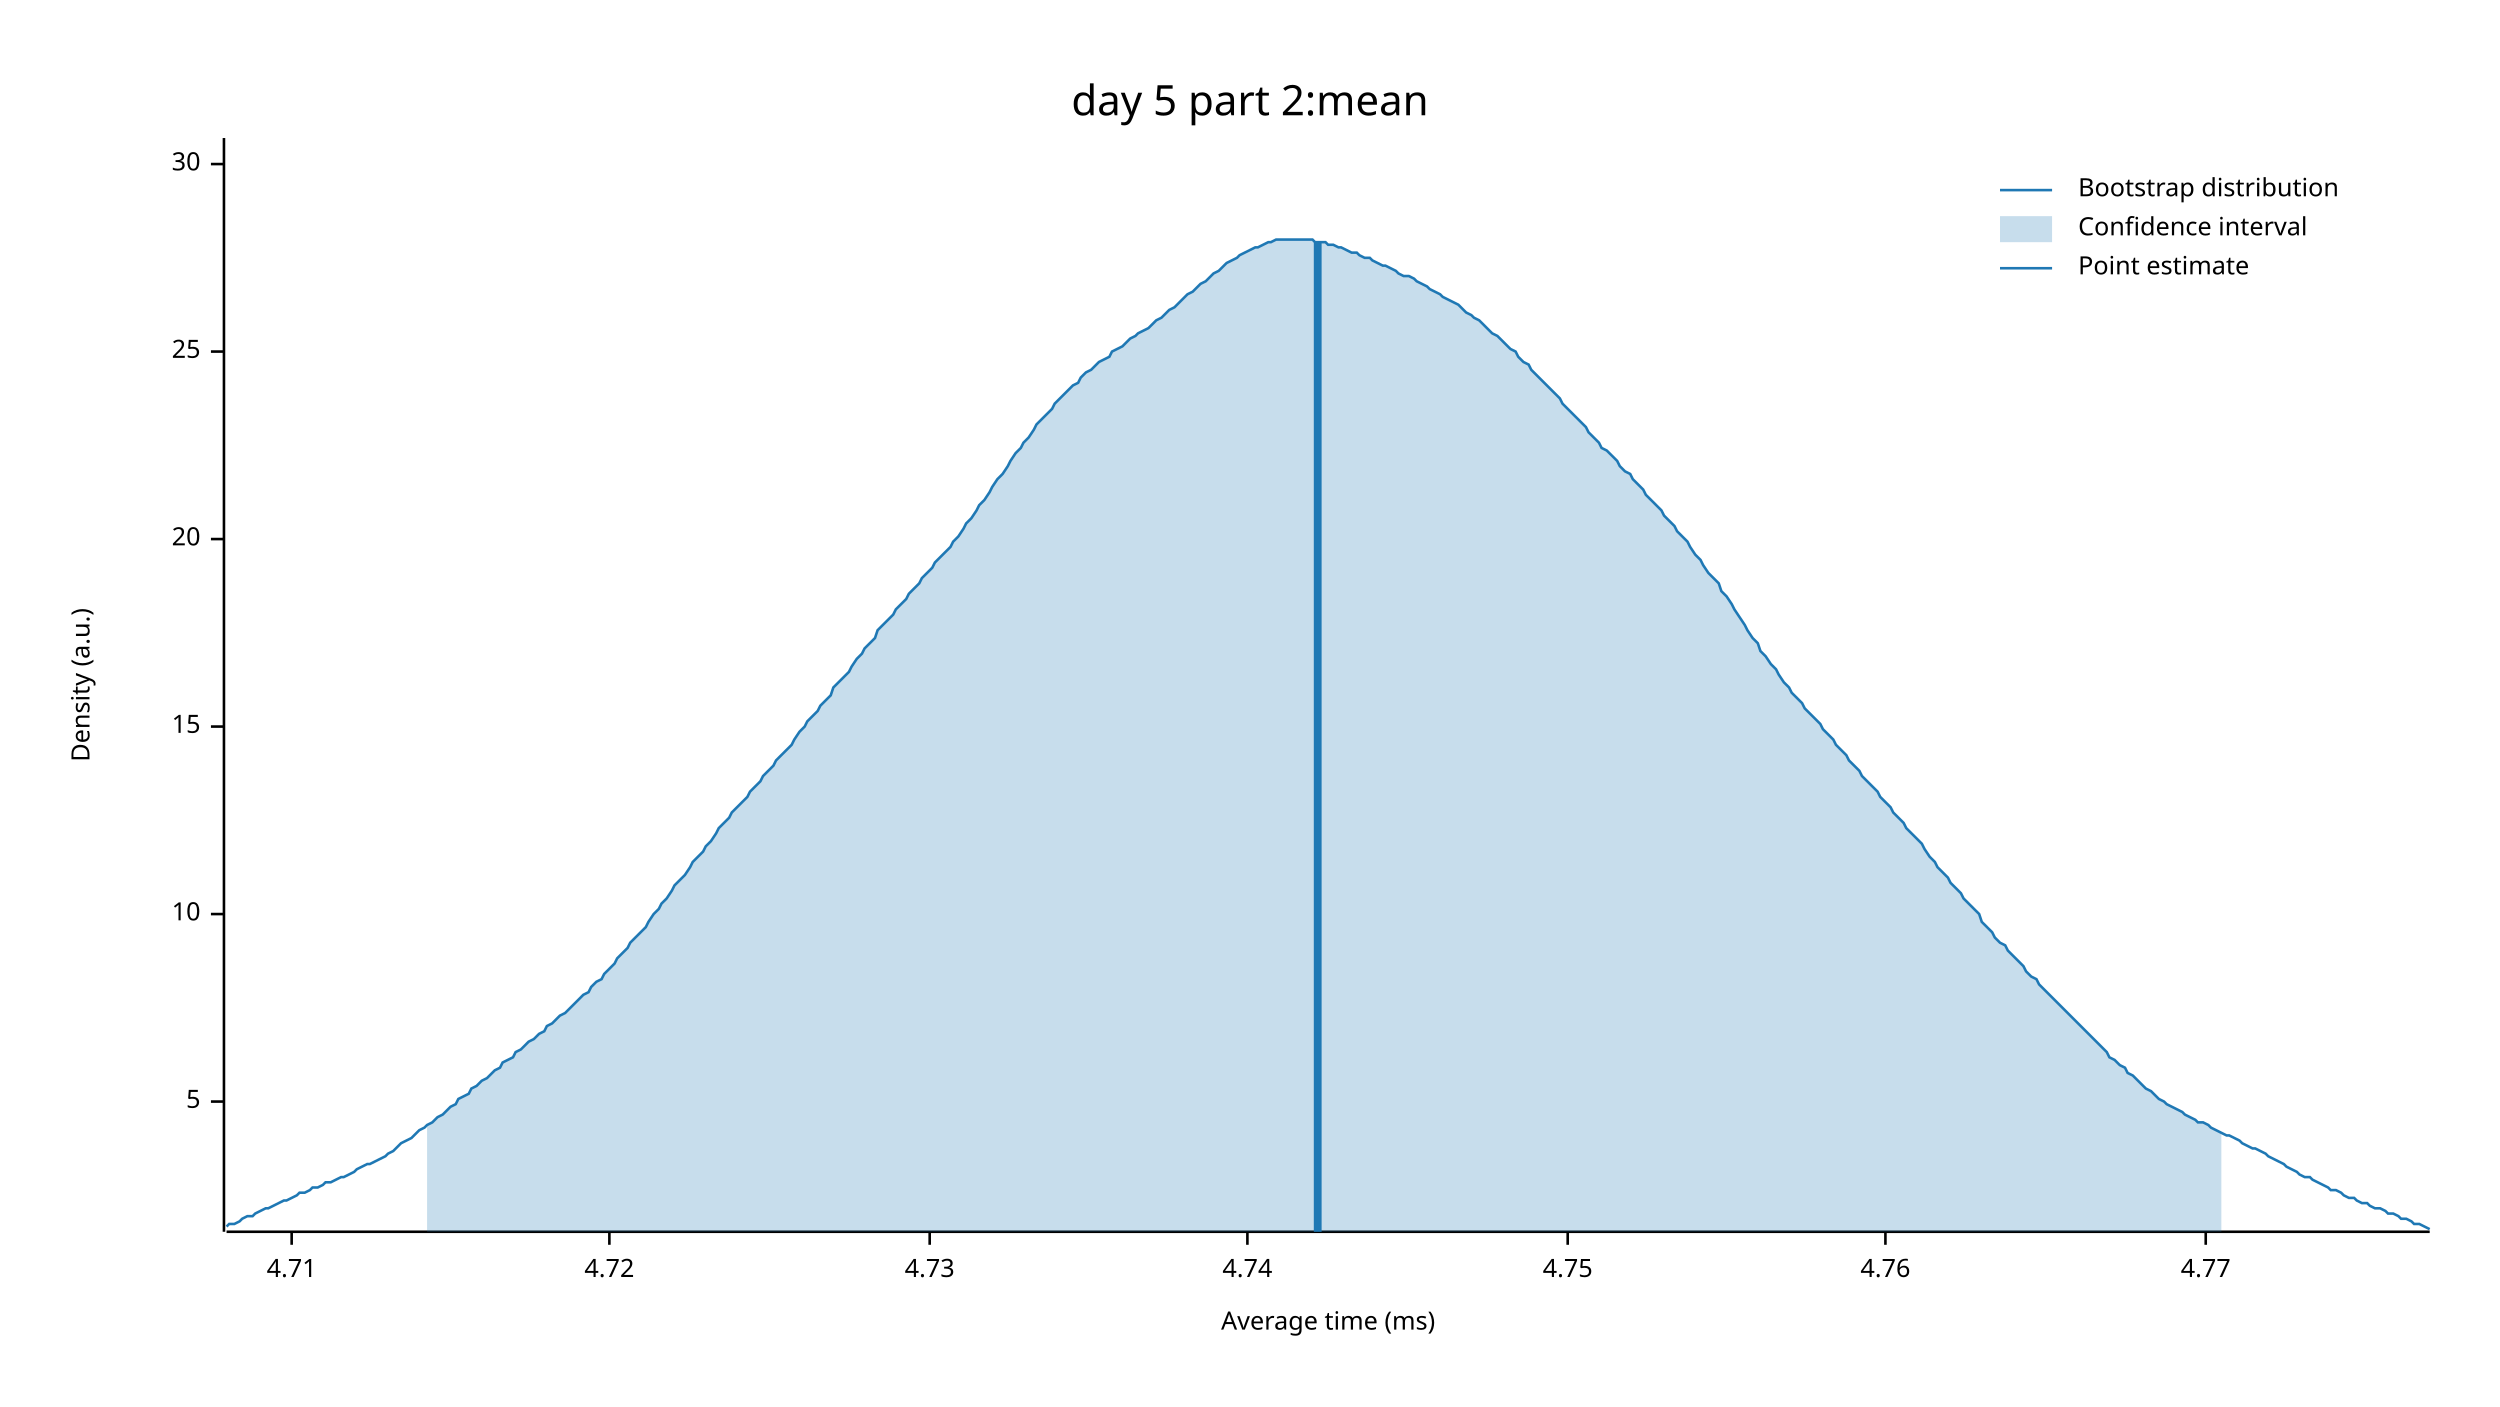
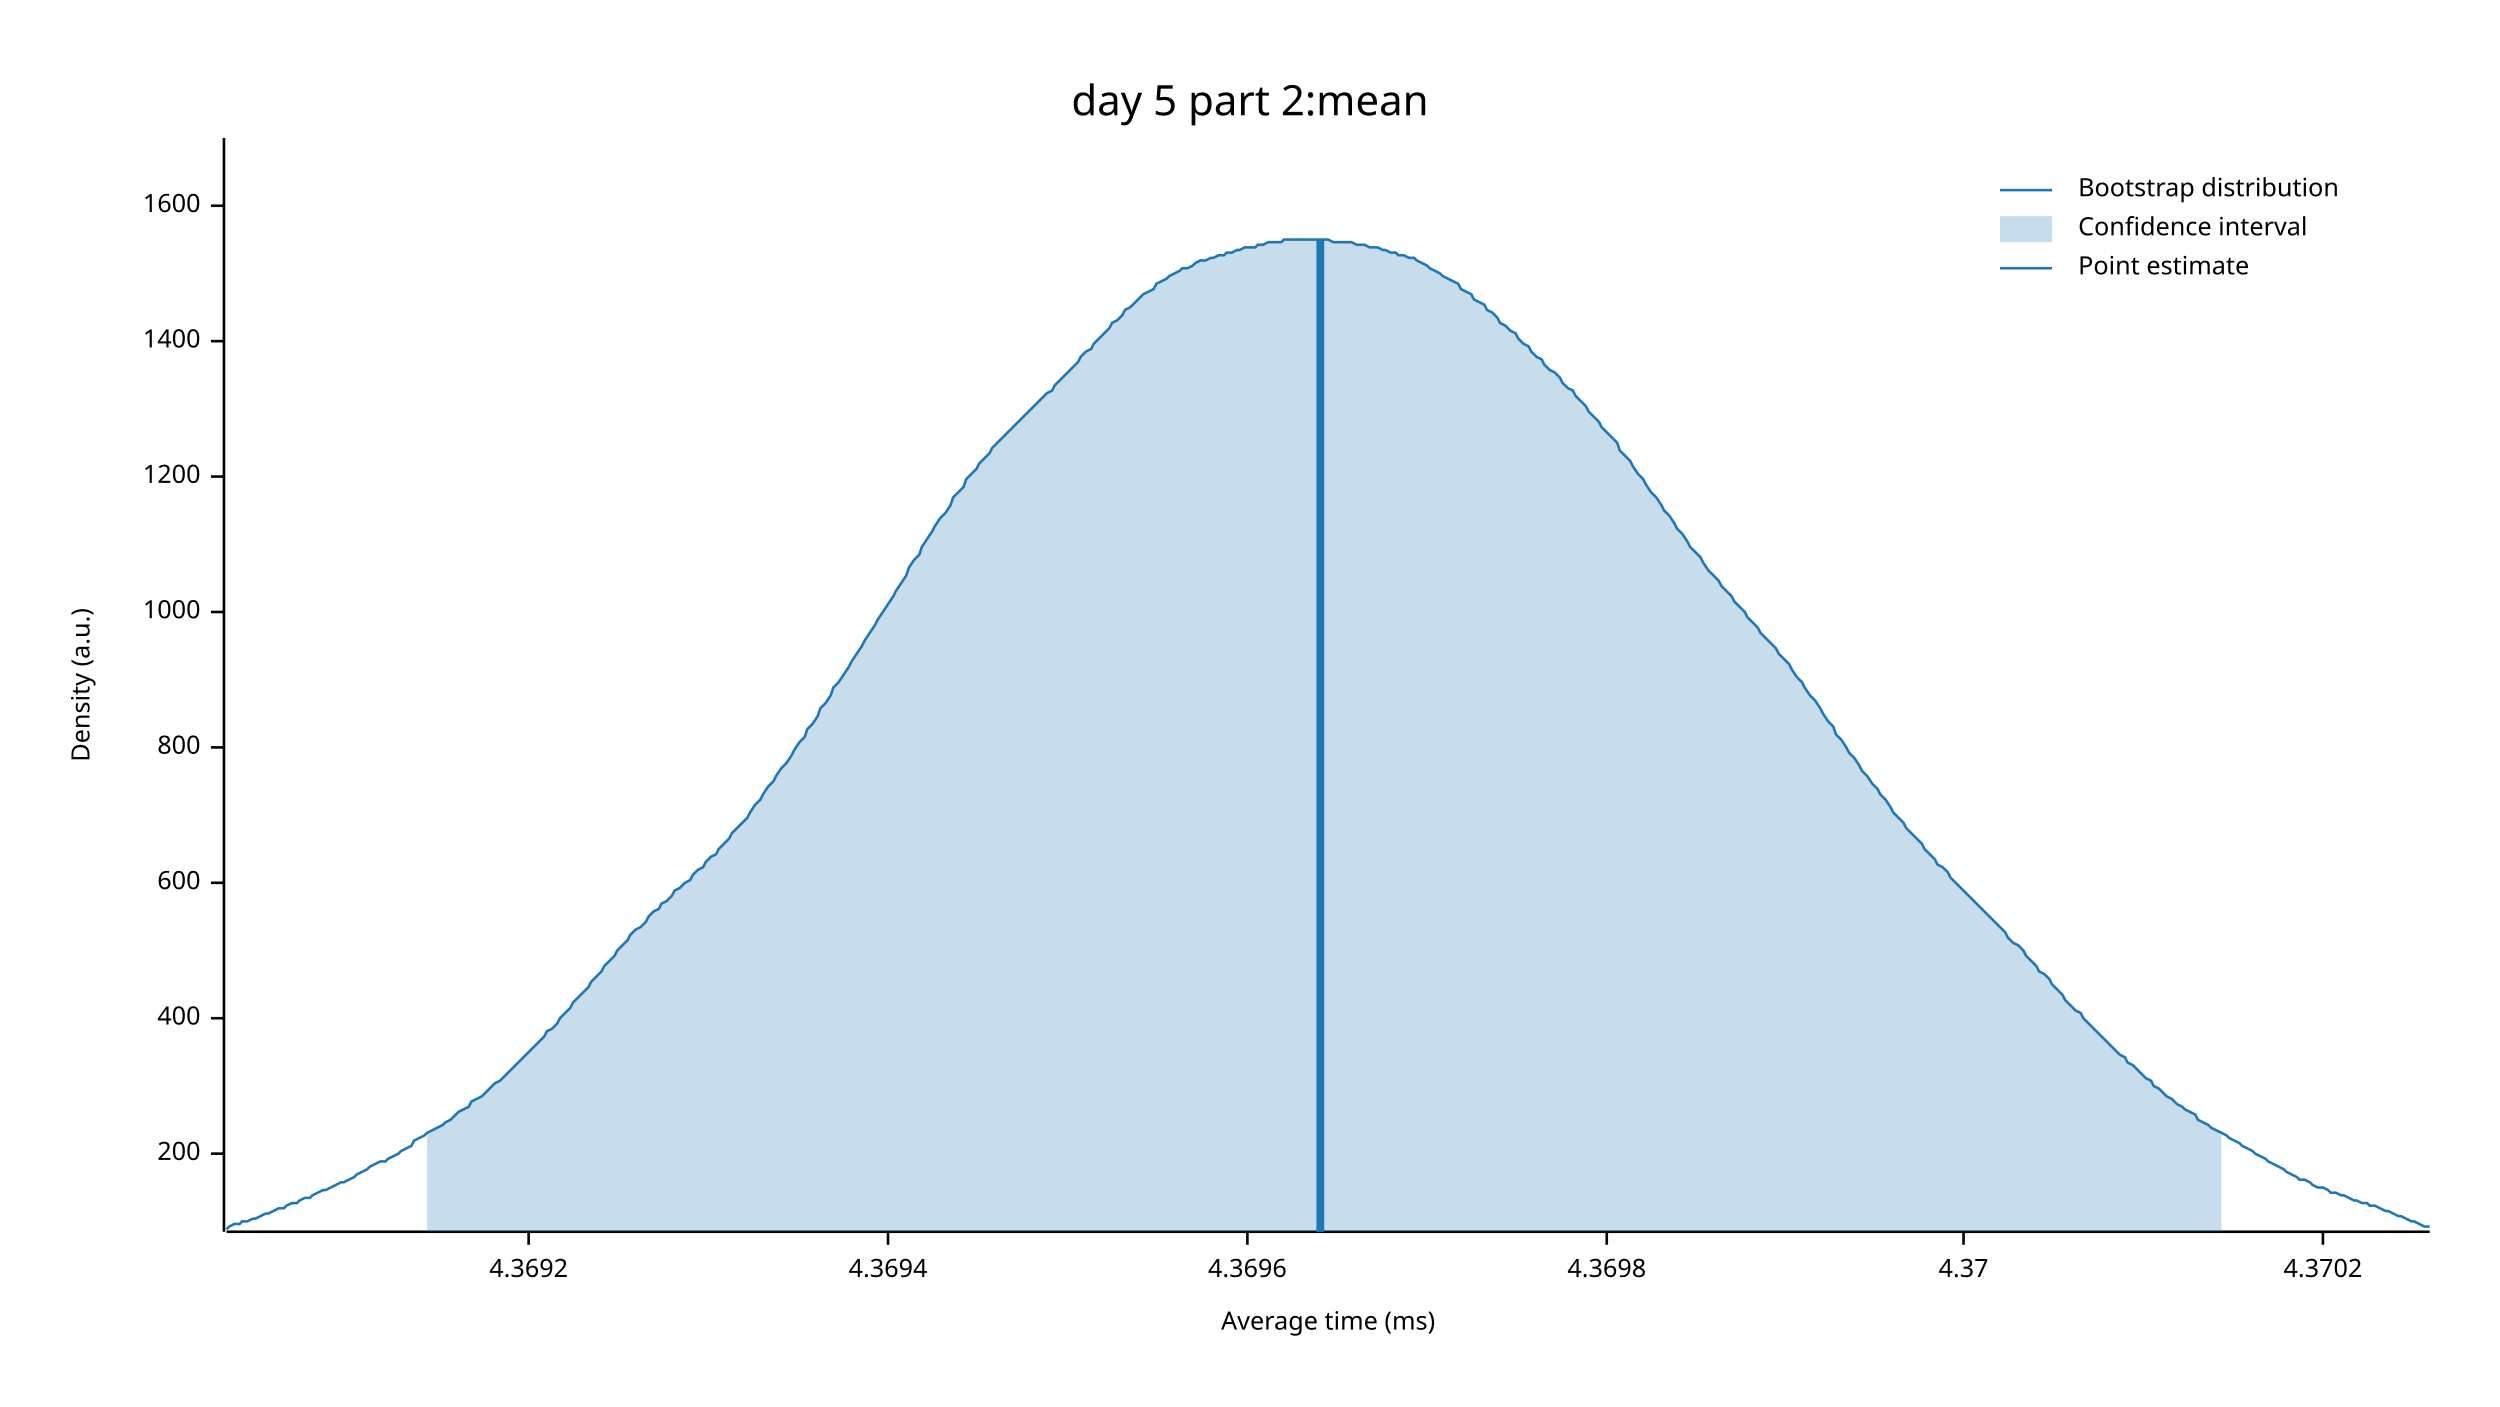
<svg xmlns="http://www.w3.org/2000/svg" width="960" height="540" viewBox="0 0 960 540">
  <text x="480" y="32" dy="0.76em" text-anchor="middle" font-family="sans-serif" font-size="16.129" opacity="1" fill="#000000">
day 5 part 2:mean
</text>
  <text x="27" y="263" dy="0.76em" text-anchor="middle" font-family="sans-serif" font-size="9.677" opacity="1" fill="#000000" transform="rotate(270, 27, 263)">
Density (a.u.)
</text>
  <text x="510" y="513" dy="-0.5ex" text-anchor="middle" font-family="sans-serif" font-size="9.677" opacity="1" fill="#000000">
Average time (ms)
</text>
  <polyline fill="none" opacity="1" stroke="#000000" stroke-width="1" points="86,53 86,473 " />
-   <text x="77" y="423" dy="0.5ex" text-anchor="end" font-family="sans-serif" font-size="9.677" opacity="1" fill="#000000">
- 5
+   <text x="77" y="443" dy="0.5ex" text-anchor="end" font-family="sans-serif" font-size="9.677" opacity="1" fill="#000000">
+ 200
</text>
-   <polyline fill="none" opacity="1" stroke="#000000" stroke-width="1" points="81,423 86,423 " />
-   <text x="77" y="351" dy="0.5ex" text-anchor="end" font-family="sans-serif" font-size="9.677" opacity="1" fill="#000000">
- 10
+   <polyline fill="none" opacity="1" stroke="#000000" stroke-width="1" points="81,443 86,443 " />
+   <text x="77" y="391" dy="0.5ex" text-anchor="end" font-family="sans-serif" font-size="9.677" opacity="1" fill="#000000">
+ 400
</text>
-   <polyline fill="none" opacity="1" stroke="#000000" stroke-width="1" points="81,351 86,351 " />
-   <text x="77" y="279" dy="0.5ex" text-anchor="end" font-family="sans-serif" font-size="9.677" opacity="1" fill="#000000">
- 15
+   <polyline fill="none" opacity="1" stroke="#000000" stroke-width="1" points="81,391 86,391 " />
+   <text x="77" y="339" dy="0.5ex" text-anchor="end" font-family="sans-serif" font-size="9.677" opacity="1" fill="#000000">
+ 600
</text>
-   <polyline fill="none" opacity="1" stroke="#000000" stroke-width="1" points="81,279 86,279 " />
-   <text x="77" y="207" dy="0.5ex" text-anchor="end" font-family="sans-serif" font-size="9.677" opacity="1" fill="#000000">
- 20
+   <polyline fill="none" opacity="1" stroke="#000000" stroke-width="1" points="81,339 86,339 " />
+   <text x="77" y="287" dy="0.5ex" text-anchor="end" font-family="sans-serif" font-size="9.677" opacity="1" fill="#000000">
+ 800
</text>
-   <polyline fill="none" opacity="1" stroke="#000000" stroke-width="1" points="81,207 86,207 " />
-   <text x="77" y="135" dy="0.5ex" text-anchor="end" font-family="sans-serif" font-size="9.677" opacity="1" fill="#000000">
- 25
+   <polyline fill="none" opacity="1" stroke="#000000" stroke-width="1" points="81,287 86,287 " />
+   <text x="77" y="235" dy="0.5ex" text-anchor="end" font-family="sans-serif" font-size="9.677" opacity="1" fill="#000000">
+ 1000
</text>
-   <polyline fill="none" opacity="1" stroke="#000000" stroke-width="1" points="81,135 86,135 " />
-   <text x="77" y="63" dy="0.5ex" text-anchor="end" font-family="sans-serif" font-size="9.677" opacity="1" fill="#000000">
- 30
+   <polyline fill="none" opacity="1" stroke="#000000" stroke-width="1" points="81,235 86,235 " />
+   <text x="77" y="183" dy="0.5ex" text-anchor="end" font-family="sans-serif" font-size="9.677" opacity="1" fill="#000000">
+ 1200
</text>
-   <polyline fill="none" opacity="1" stroke="#000000" stroke-width="1" points="81,63 86,63 " />
+   <polyline fill="none" opacity="1" stroke="#000000" stroke-width="1" points="81,183 86,183 " />
+   <text x="77" y="131" dy="0.5ex" text-anchor="end" font-family="sans-serif" font-size="9.677" opacity="1" fill="#000000">
+ 1400
+ </text>
+   <polyline fill="none" opacity="1" stroke="#000000" stroke-width="1" points="81,131 86,131 " />
+   <text x="77" y="79" dy="0.5ex" text-anchor="end" font-family="sans-serif" font-size="9.677" opacity="1" fill="#000000">
+ 1600
+ </text>
+   <polyline fill="none" opacity="1" stroke="#000000" stroke-width="1" points="81,79 86,79 " />
  <polyline fill="none" opacity="1" stroke="#000000" stroke-width="1" points="87,473 933,473 " />
-   <text x="112" y="483" dy="0.76em" text-anchor="middle" font-family="sans-serif" font-size="9.677" opacity="1" fill="#000000">
- 4.71
+   <text x="203" y="483" dy="0.76em" text-anchor="middle" font-family="sans-serif" font-size="9.677" opacity="1" fill="#000000">
+ 4.3692
</text>
-   <polyline fill="none" opacity="1" stroke="#000000" stroke-width="1" points="112,473 112,478 " />
-   <text x="234" y="483" dy="0.76em" text-anchor="middle" font-family="sans-serif" font-size="9.677" opacity="1" fill="#000000">
- 4.72
+   <polyline fill="none" opacity="1" stroke="#000000" stroke-width="1" points="203,473 203,478 " />
+   <text x="341" y="483" dy="0.76em" text-anchor="middle" font-family="sans-serif" font-size="9.677" opacity="1" fill="#000000">
+ 4.3694
</text>
-   <polyline fill="none" opacity="1" stroke="#000000" stroke-width="1" points="234,473 234,478 " />
-   <text x="357" y="483" dy="0.76em" text-anchor="middle" font-family="sans-serif" font-size="9.677" opacity="1" fill="#000000">
- 4.73
- </text>
-   <polyline fill="none" opacity="1" stroke="#000000" stroke-width="1" points="357,473 357,478 " />
+   <polyline fill="none" opacity="1" stroke="#000000" stroke-width="1" points="341,473 341,478 " />
  <text x="479" y="483" dy="0.76em" text-anchor="middle" font-family="sans-serif" font-size="9.677" opacity="1" fill="#000000">
- 4.74
+ 4.3696
</text>
  <polyline fill="none" opacity="1" stroke="#000000" stroke-width="1" points="479,473 479,478 " />
-   <text x="602" y="483" dy="0.76em" text-anchor="middle" font-family="sans-serif" font-size="9.677" opacity="1" fill="#000000">
- 4.75
+   <text x="617" y="483" dy="0.76em" text-anchor="middle" font-family="sans-serif" font-size="9.677" opacity="1" fill="#000000">
+ 4.3698
</text>
-   <polyline fill="none" opacity="1" stroke="#000000" stroke-width="1" points="602,473 602,478 " />
-   <text x="724" y="483" dy="0.76em" text-anchor="middle" font-family="sans-serif" font-size="9.677" opacity="1" fill="#000000">
- 4.76
+   <polyline fill="none" opacity="1" stroke="#000000" stroke-width="1" points="617,473 617,478 " />
+   <text x="754" y="483" dy="0.76em" text-anchor="middle" font-family="sans-serif" font-size="9.677" opacity="1" fill="#000000">
+ 4.37
</text>
-   <polyline fill="none" opacity="1" stroke="#000000" stroke-width="1" points="724,473 724,478 " />
-   <text x="847" y="483" dy="0.76em" text-anchor="middle" font-family="sans-serif" font-size="9.677" opacity="1" fill="#000000">
- 4.77
+   <polyline fill="none" opacity="1" stroke="#000000" stroke-width="1" points="754,473 754,478 " />
+   <text x="892" y="483" dy="0.76em" text-anchor="middle" font-family="sans-serif" font-size="9.677" opacity="1" fill="#000000">
+ 4.3702
</text>
-   <polyline fill="none" opacity="1" stroke="#000000" stroke-width="1" points="847,473 847,478 " />
-   <polyline fill="none" opacity="1" stroke="#1F78B4" stroke-width="1" points="87,471 88,470 90,470 92,469 93,468 95,467 97,467 98,466 100,465 102,464 103,464 105,463 107,462 109,461 110,461 112,460 114,459 115,458 117,458 119,457 120,456 122,456 124,455 125,454 127,454 129,453 131,452 132,452 134,451 136,450 137,449 139,448 141,447 142,447 144,446 146,445 148,444 149,443 151,442 153,440 154,439 156,438 158,437 159,436 161,434 163,433 164,432 166,431 168,429 170,428 171,427 173,425 175,424 176,422 178,421 180,420 181,418 183,417 185,415 187,414 188,413 190,411 192,410 193,408 195,407 197,406 198,404 200,403 202,401 203,400 205,399 207,397 209,396 210,394 212,393 214,391 215,390 217,389 219,387 220,386 222,384 224,382 226,381 227,379 229,377 231,376 232,374 234,372 236,370 237,368 239,366 241,364 242,362 244,360 246,358 248,356 249,354 251,351 253,349 254,347 256,345 258,342 259,340 261,338 263,336 265,333 266,331 268,329 270,327 271,325 273,323 275,320 276,318 278,316 280,314 281,312 283,310 285,308 287,306 288,304 290,302 292,300 293,298 295,296 297,294 298,292 300,290 302,288 304,286 305,284 307,281 309,279 310,277 312,275 314,273 315,271 317,269 319,267 320,264 322,262 324,260 326,258 327,256 329,253 331,251 332,249 334,247 336,245 337,242 339,240 341,238 343,236 344,234 346,232 348,230 349,228 351,226 353,224 354,222 356,220 358,218 359,216 361,214 363,212 365,210 366,208 368,206 370,203 371,201 373,199 375,196 376,194 378,192 380,189 381,187 383,184 385,182 387,179 388,177 390,174 392,172 393,170 395,168 397,165 398,163 400,161 402,159 404,157 405,155 407,153 409,151 410,150 412,148 414,147 415,145 417,143 419,142 420,141 422,139 424,138 426,137 427,135 429,134 431,133 432,132 434,130 436,129 437,128 439,127 441,126 443,124 444,123 446,122 448,120 449,119 451,118 453,116 454,115 456,113 458,112 459,111 461,109 463,108 465,106 466,105 468,104 470,102 471,101 473,100 475,99 476,98 478,97 480,96 482,95 483,95 485,94 487,93 488,93 490,92 492,92 493,92 495,92 497,92 498,92 500,92 502,92 504,92 505,93 507,93 509,93 510,94 512,94 514,95 515,95 517,96 519,97 521,97 522,98 524,99 526,99 527,100 529,101 531,102 532,102 534,103 536,104 537,105 539,106 541,106 543,107 544,108 546,109 548,110 549,111 551,112 553,113 554,114 556,115 558,116 560,117 561,118 563,120 565,121 566,122 568,123 570,125 571,126 573,128 575,129 576,130 578,132 580,134 582,135 583,137 585,139 587,140 588,142 590,144 592,146 593,147 595,149 597,151 599,153 600,155 602,157 604,159 605,160 607,162 609,164 610,166 612,168 614,170 615,172 617,173 619,175 621,177 622,179 624,181 626,182 627,184 629,186 631,188 632,190 634,192 636,194 638,196 639,198 641,200 643,202 644,204 646,206 648,208 649,210 651,213 653,215 654,217 656,220 658,222 660,224 661,227 663,229 665,232 666,234 668,237 670,240 671,242 673,245 675,247 676,250 678,252 680,255 682,257 683,259 685,262 687,264 688,266 690,268 692,270 693,272 695,274 697,276 699,278 700,280 702,282 704,284 705,286 707,288 709,290 710,292 712,294 714,296 715,298 717,300 719,302 721,304 722,306 724,308 726,310 727,312 729,314 731,316 732,318 734,320 736,322 738,324 739,326 741,329 743,331 744,333 746,335 748,337 749,339 751,341 753,343 754,345 756,347 758,349 760,351 761,354 763,356 765,358 766,360 768,362 770,363 771,365 773,367 775,369 777,371 778,373 780,375 782,376 783,378 785,380 787,382 788,383 790,385 792,387 793,388 795,390 797,392 799,394 800,395 802,397 804,399 805,400 807,402 809,404 810,406 812,407 814,409 816,410 817,412 819,413 821,415 822,416 824,418 826,419 827,420 829,422 831,423 832,424 834,425 836,426 838,427 839,428 841,429 843,430 844,431 846,431 848,432 849,433 851,434 853,435 855,436 856,436 858,437 860,438 861,439 863,440 865,441 866,441 868,442 870,443 871,444 873,445 875,446 877,447 878,448 880,449 882,450 883,451 885,452 887,452 888,453 890,454 892,455 894,456 895,457 897,457 899,458 900,459 902,460 904,460 905,461 907,462 909,462 910,463 912,464 914,464 916,465 917,466 919,466 921,467 922,468 924,468 926,469 927,470 929,470 931,471 933,472 " />
-   <polygon opacity="0.25" fill="#1F78B4" points="164,432 166,431 168,429 170,428 171,427 173,425 175,424 176,422 178,421 180,420 181,418 183,417 185,415 187,414 188,413 190,411 192,410 193,408 195,407 197,406 198,404 200,403 202,401 203,400 205,399 207,397 209,396 210,394 212,393 214,391 215,390 217,389 219,387 220,386 222,384 224,382 226,381 227,379 229,377 231,376 232,374 234,372 236,370 237,368 239,366 241,364 242,362 244,360 246,358 248,356 249,354 251,351 253,349 254,347 256,345 258,342 259,340 261,338 263,336 265,333 266,331 268,329 270,327 271,325 273,323 275,320 276,318 278,316 280,314 281,312 283,310 285,308 287,306 288,304 290,302 292,300 293,298 295,296 297,294 298,292 300,290 302,288 304,286 305,284 307,281 309,279 310,277 312,275 314,273 315,271 317,269 319,267 320,264 322,262 324,260 326,258 327,256 329,253 331,251 332,249 334,247 336,245 337,242 339,240 341,238 343,236 344,234 346,232 348,230 349,228 351,226 353,224 354,222 356,220 358,218 359,216 361,214 363,212 365,210 366,208 368,206 370,203 371,201 373,199 375,196 376,194 378,192 380,189 381,187 383,184 385,182 387,179 388,177 390,174 392,172 393,170 395,168 397,165 398,163 400,161 402,159 404,157 405,155 407,153 409,151 410,150 412,148 414,147 415,145 417,143 419,142 420,141 422,139 424,138 426,137 427,135 429,134 431,133 432,132 434,130 436,129 437,128 439,127 441,126 443,124 444,123 446,122 448,120 449,119 451,118 453,116 454,115 456,113 458,112 459,111 461,109 463,108 465,106 466,105 468,104 470,102 471,101 473,100 475,99 476,98 478,97 480,96 482,95 483,95 485,94 487,93 488,93 490,92 492,92 493,92 495,92 497,92 498,92 500,92 502,92 504,92 505,93 507,93 509,93 510,94 512,94 514,95 515,95 517,96 519,97 521,97 522,98 524,99 526,99 527,100 529,101 531,102 532,102 534,103 536,104 537,105 539,106 541,106 543,107 544,108 546,109 548,110 549,111 551,112 553,113 554,114 556,115 558,116 560,117 561,118 563,120 565,121 566,122 568,123 570,125 571,126 573,128 575,129 576,130 578,132 580,134 582,135 583,137 585,139 587,140 588,142 590,144 592,146 593,147 595,149 597,151 599,153 600,155 602,157 604,159 605,160 607,162 609,164 610,166 612,168 614,170 615,172 617,173 619,175 621,177 622,179 624,181 626,182 627,184 629,186 631,188 632,190 634,192 636,194 638,196 639,198 641,200 643,202 644,204 646,206 648,208 649,210 651,213 653,215 654,217 656,220 658,222 660,224 661,227 663,229 665,232 666,234 668,237 670,240 671,242 673,245 675,247 676,250 678,252 680,255 682,257 683,259 685,262 687,264 688,266 690,268 692,270 693,272 695,274 697,276 699,278 700,280 702,282 704,284 705,286 707,288 709,290 710,292 712,294 714,296 715,298 717,300 719,302 721,304 722,306 724,308 726,310 727,312 729,314 731,316 732,318 734,320 736,322 738,324 739,326 741,329 743,331 744,333 746,335 748,337 749,339 751,341 753,343 754,345 756,347 758,349 760,351 761,354 763,356 765,358 766,360 768,362 770,363 771,365 773,367 775,369 777,371 778,373 780,375 782,376 783,378 785,380 787,382 788,383 790,385 792,387 793,388 795,390 797,392 799,394 800,395 802,397 804,399 805,400 807,402 809,404 810,406 812,407 814,409 816,410 817,412 819,413 821,415 822,416 824,418 826,419 827,420 829,422 831,423 832,424 834,425 836,426 838,427 839,428 841,429 843,430 844,431 846,431 848,432 849,433 851,434 853,435 853,473 164,473 " />
-   <polyline fill="none" opacity="1" stroke="#1F78B4" stroke-width="3" points="506,473 506,93 " />
+   <polyline fill="none" opacity="1" stroke="#000000" stroke-width="1" points="892,473 892,478 " />
+   <polyline fill="none" opacity="1" stroke="#1F78B4" stroke-width="1" points="87,472 88,471 90,470 92,470 93,469 95,469 97,468 98,468 100,467 102,466 103,466 105,465 107,464 109,464 110,463 112,462 114,462 115,461 117,460 119,460 120,459 122,458 124,457 125,457 127,456 129,455 131,454 132,454 134,453 136,452 137,451 139,450 141,449 142,448 144,447 146,446 148,446 149,445 151,444 153,443 154,442 156,441 158,440 159,438 161,437 163,436 164,435 166,434 168,433 170,432 171,431 173,430 175,428 176,427 178,426 180,425 181,423 183,422 185,421 187,419 188,418 190,416 192,415 193,414 195,412 197,410 198,409 200,407 202,405 203,404 205,402 207,400 209,398 210,396 212,395 214,393 215,391 217,389 219,387 220,385 222,383 224,381 226,379 227,377 229,375 231,373 232,371 234,369 236,367 237,365 239,363 241,361 242,359 244,357 246,356 248,354 249,352 251,350 253,349 254,347 256,346 258,344 259,342 261,341 263,339 265,338 266,336 268,334 270,333 271,331 273,329 275,328 276,326 278,324 280,322 281,320 283,318 285,316 287,314 288,312 290,309 292,307 293,305 295,302 297,300 298,298 300,295 302,293 304,290 305,288 307,285 309,283 310,280 312,278 314,275 315,272 317,270 319,267 320,264 322,262 324,259 326,256 327,254 329,251 331,248 332,246 334,243 336,240 337,238 339,235 341,232 343,229 344,227 346,224 348,221 349,218 351,215 353,213 354,210 356,207 358,204 359,202 361,199 363,197 365,194 366,191 368,189 370,187 371,184 373,182 375,180 376,178 378,176 380,174 381,172 383,170 385,168 387,166 388,165 390,163 392,161 393,160 395,158 397,156 398,155 400,153 402,151 404,150 405,148 407,146 409,144 410,143 412,141 414,139 415,137 417,135 419,134 420,132 422,130 424,128 426,126 427,124 429,123 431,121 432,119 434,118 436,116 437,115 439,113 441,112 443,111 444,109 446,108 448,107 449,106 451,105 453,104 454,103 456,103 458,102 459,101 461,100 463,100 465,99 466,99 468,98 470,98 471,97 473,97 475,96 476,96 478,95 480,95 482,95 483,94 485,94 487,93 488,93 490,93 492,93 493,92 495,92 497,92 498,92 500,92 502,92 504,92 505,92 507,92 509,92 510,92 512,93 514,93 515,93 517,93 519,93 521,94 522,94 524,94 526,95 527,95 529,95 531,96 532,96 534,97 536,97 537,98 539,98 541,99 543,99 544,100 546,101 548,102 549,103 551,104 553,105 554,106 556,107 558,108 560,109 561,111 563,112 565,113 566,115 568,116 570,117 571,119 573,120 575,122 576,124 578,125 580,127 582,128 583,130 585,132 587,133 588,135 590,137 592,138 593,140 595,142 597,143 599,145 600,147 602,149 604,150 605,152 607,154 609,156 610,158 612,160 614,162 615,164 617,166 619,168 621,170 622,173 624,175 626,177 627,179 629,182 631,184 632,186 634,189 636,191 638,194 639,196 641,198 643,201 644,203 646,205 648,208 649,210 651,212 653,214 654,216 656,219 658,221 660,223 661,225 663,227 665,229 666,231 668,233 670,235 671,237 673,239 675,241 676,243 678,245 680,247 682,249 683,251 685,253 687,255 688,257 690,260 692,262 693,264 695,267 697,269 699,272 700,274 702,277 704,279 705,282 707,284 709,287 710,289 712,291 714,294 715,296 717,298 719,301 721,303 722,305 724,307 726,310 727,312 729,314 731,316 732,318 734,320 736,322 738,324 739,326 741,328 743,330 744,332 746,333 748,335 749,337 751,339 753,341 754,342 756,344 758,346 760,348 761,349 763,351 765,353 766,354 768,356 770,358 771,360 773,362 775,363 777,365 778,367 780,369 782,371 783,373 785,374 787,376 788,378 790,380 792,382 793,384 795,386 797,388 799,389 800,391 802,393 804,395 805,396 807,398 809,400 810,401 812,403 814,405 816,406 817,408 819,409 821,411 822,412 824,414 826,415 827,417 829,418 831,420 832,421 834,422 836,424 838,425 839,426 841,427 843,428 844,430 846,431 848,432 849,433 851,434 853,435 855,436 856,437 858,438 860,439 861,440 863,441 865,442 866,443 868,444 870,445 871,446 873,447 875,448 877,449 878,450 880,451 882,452 883,453 885,453 887,454 888,455 890,456 892,456 894,457 895,458 897,458 899,459 900,459 902,460 904,461 905,461 907,462 909,462 910,463 912,463 914,464 916,465 917,465 919,466 921,467 922,467 924,468 926,469 927,469 929,470 931,471 933,471 " />
+   <polygon opacity="0.25" fill="#1F78B4" points="164,435 166,434 168,433 170,432 171,431 173,430 175,428 176,427 178,426 180,425 181,423 183,422 185,421 187,419 188,418 190,416 192,415 193,414 195,412 197,410 198,409 200,407 202,405 203,404 205,402 207,400 209,398 210,396 212,395 214,393 215,391 217,389 219,387 220,385 222,383 224,381 226,379 227,377 229,375 231,373 232,371 234,369 236,367 237,365 239,363 241,361 242,359 244,357 246,356 248,354 249,352 251,350 253,349 254,347 256,346 258,344 259,342 261,341 263,339 265,338 266,336 268,334 270,333 271,331 273,329 275,328 276,326 278,324 280,322 281,320 283,318 285,316 287,314 288,312 290,309 292,307 293,305 295,302 297,300 298,298 300,295 302,293 304,290 305,288 307,285 309,283 310,280 312,278 314,275 315,272 317,270 319,267 320,264 322,262 324,259 326,256 327,254 329,251 331,248 332,246 334,243 336,240 337,238 339,235 341,232 343,229 344,227 346,224 348,221 349,218 351,215 353,213 354,210 356,207 358,204 359,202 361,199 363,197 365,194 366,191 368,189 370,187 371,184 373,182 375,180 376,178 378,176 380,174 381,172 383,170 385,168 387,166 388,165 390,163 392,161 393,160 395,158 397,156 398,155 400,153 402,151 404,150 405,148 407,146 409,144 410,143 412,141 414,139 415,137 417,135 419,134 420,132 422,130 424,128 426,126 427,124 429,123 431,121 432,119 434,118 436,116 437,115 439,113 441,112 443,111 444,109 446,108 448,107 449,106 451,105 453,104 454,103 456,103 458,102 459,101 461,100 463,100 465,99 466,99 468,98 470,98 471,97 473,97 475,96 476,96 478,95 480,95 482,95 483,94 485,94 487,93 488,93 490,93 492,93 493,92 495,92 497,92 498,92 500,92 502,92 504,92 505,92 507,92 509,92 510,92 512,93 514,93 515,93 517,93 519,93 521,94 522,94 524,94 526,95 527,95 529,95 531,96 532,96 534,97 536,97 537,98 539,98 541,99 543,99 544,100 546,101 548,102 549,103 551,104 553,105 554,106 556,107 558,108 560,109 561,111 563,112 565,113 566,115 568,116 570,117 571,119 573,120 575,122 576,124 578,125 580,127 582,128 583,130 585,132 587,133 588,135 590,137 592,138 593,140 595,142 597,143 599,145 600,147 602,149 604,150 605,152 607,154 609,156 610,158 612,160 614,162 615,164 617,166 619,168 621,170 622,173 624,175 626,177 627,179 629,182 631,184 632,186 634,189 636,191 638,194 639,196 641,198 643,201 644,203 646,205 648,208 649,210 651,212 653,214 654,216 656,219 658,221 660,223 661,225 663,227 665,229 666,231 668,233 670,235 671,237 673,239 675,241 676,243 678,245 680,247 682,249 683,251 685,253 687,255 688,257 690,260 692,262 693,264 695,267 697,269 699,272 700,274 702,277 704,279 705,282 707,284 709,287 710,289 712,291 714,294 715,296 717,298 719,301 721,303 722,305 724,307 726,310 727,312 729,314 731,316 732,318 734,320 736,322 738,324 739,326 741,328 743,330 744,332 746,333 748,335 749,337 751,339 753,341 754,342 756,344 758,346 760,348 761,349 763,351 765,353 766,354 768,356 770,358 771,360 773,362 775,363 777,365 778,367 780,369 782,371 783,373 785,374 787,376 788,378 790,380 792,382 793,384 795,386 797,388 799,389 800,391 802,393 804,395 805,396 807,398 809,400 810,401 812,403 814,405 816,406 817,408 819,409 821,411 822,412 824,414 826,415 827,417 829,418 831,420 832,421 834,422 836,424 838,425 839,426 841,427 843,428 844,430 846,431 848,432 849,433 851,434 853,435 853,473 164,473 " />
+   <polyline fill="none" opacity="1" stroke="#1F78B4" stroke-width="3" points="507,473 507,92 " />
  <text x="798" y="68" dy="0.76em" text-anchor="start" font-family="sans-serif" font-size="9.677" opacity="1" fill="#000000">
Bootstrap distribution
</text>
  <text x="798" y="83" dy="0.76em" text-anchor="start" font-family="sans-serif" font-size="9.677" opacity="1" fill="#000000">
Confidence interval
</text>
  <text x="798" y="98" dy="0.76em" text-anchor="start" font-family="sans-serif" font-size="9.677" opacity="1" fill="#000000">
Point estimate
</text>
  <polyline fill="none" opacity="1" stroke="#1F78B4" stroke-width="1" points="768,73 788,73 " />
  <rect x="768" y="83" width="20" height="10" opacity="0.25" fill="#1F78B4" stroke="none" />
  <polyline fill="none" opacity="1" stroke="#1F78B4" stroke-width="1" points="768,103 788,103 " />
</svg>
